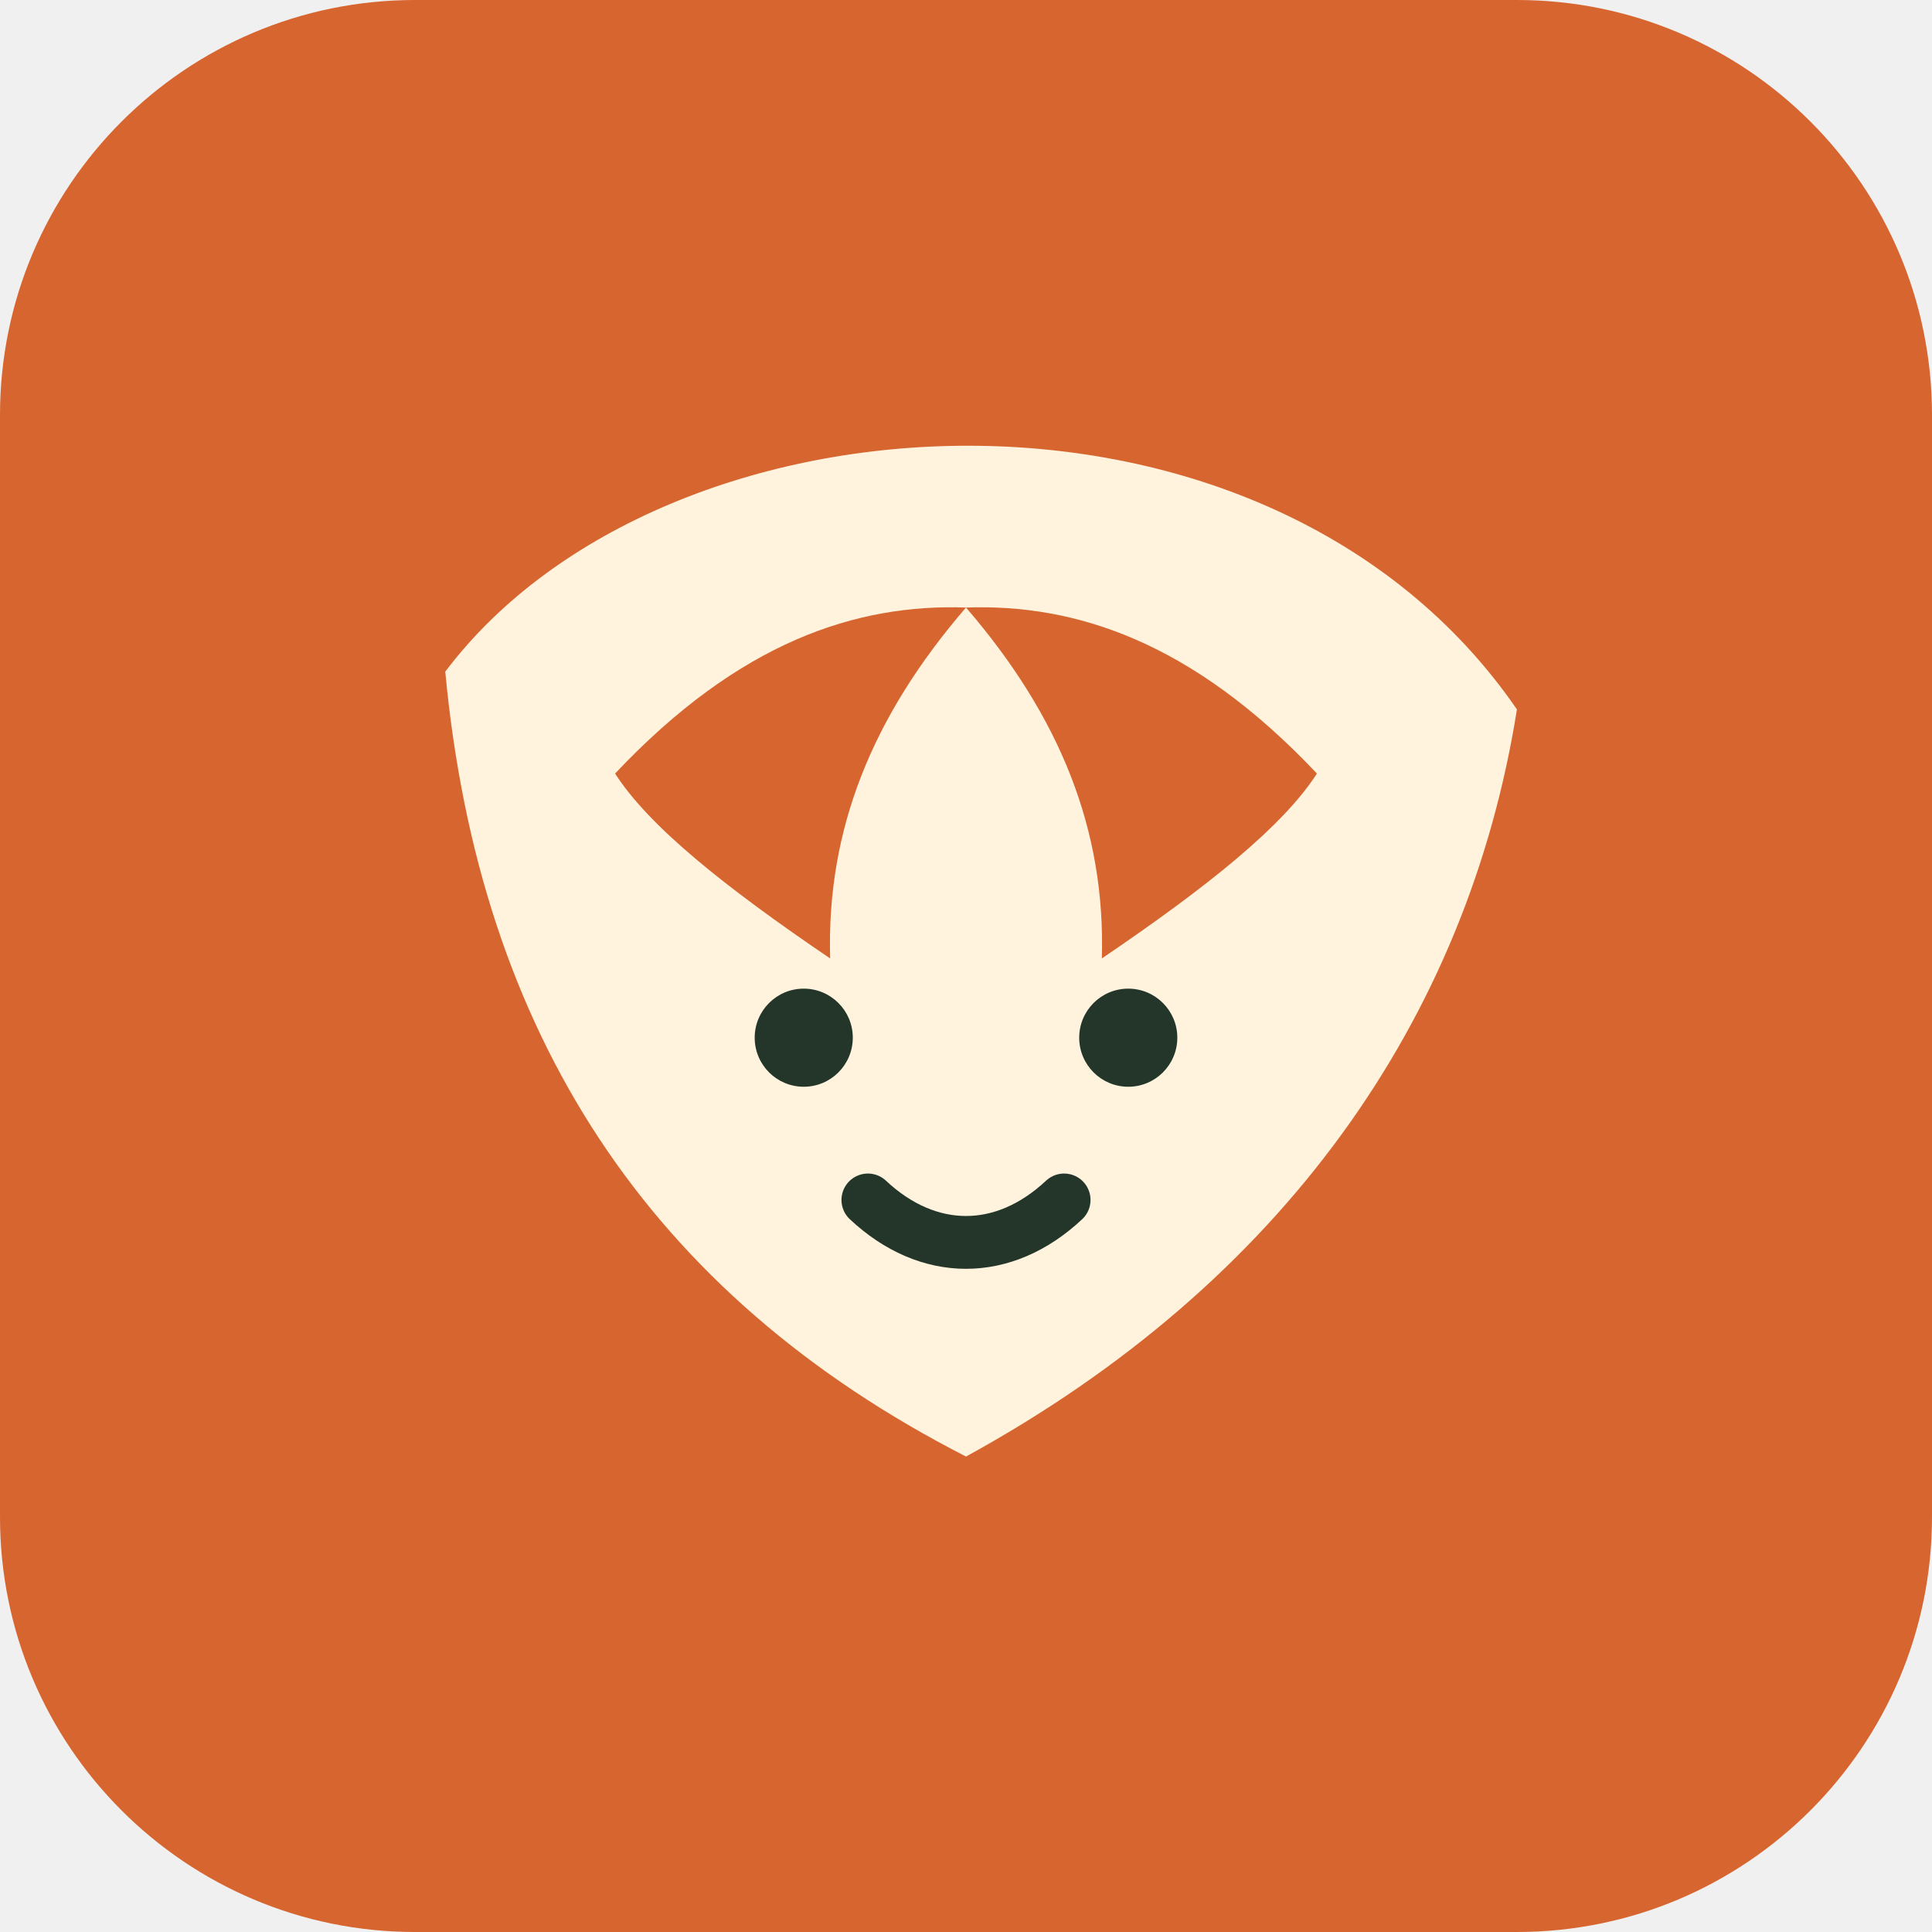
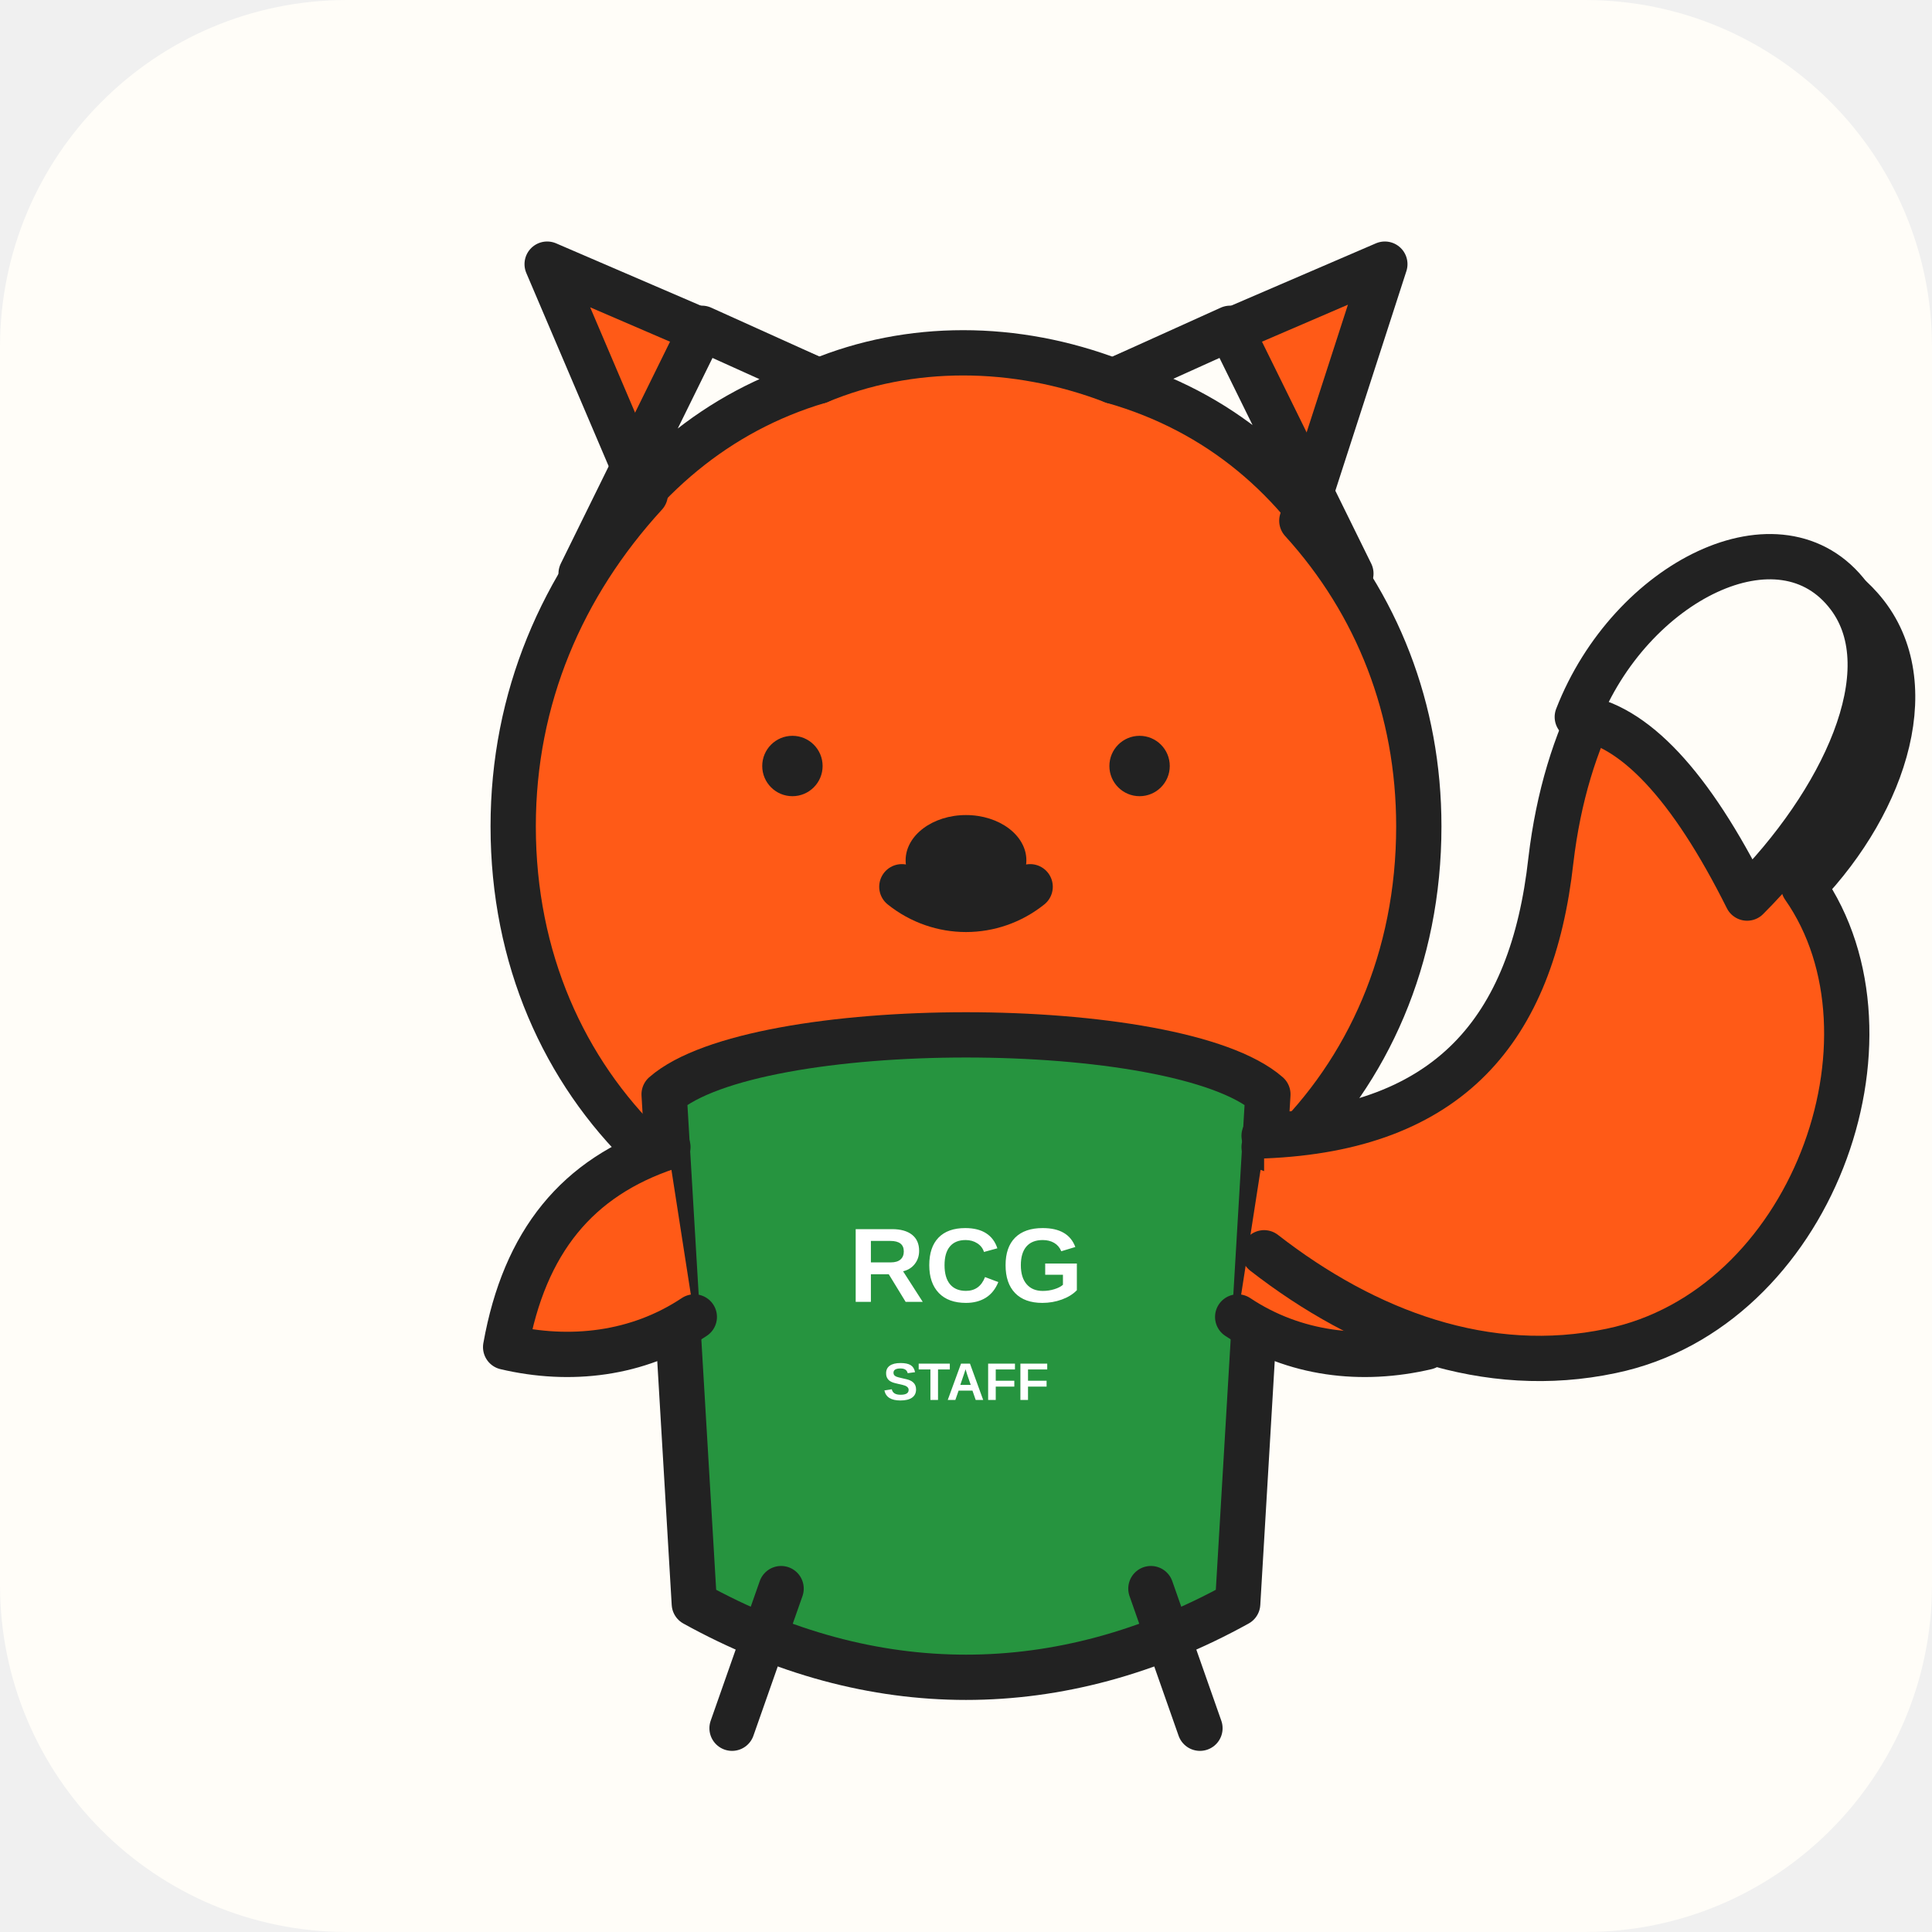
- <svg xmlns="http://www.w3.org/2000/svg" viewBox="0 0 512 512">
-   <rect width="512" height="512" rx="110" fill="#d7652f" />
-   <path d="M118 178c58-77 218-86 284 10-13 82-62 152-146 198-84-43-129-112-138-208Z" fill="#fff3de" />
-   <path d="M163 205c33-35 64-45 93-44-25 29-37 59-36 93-28-19-48-35-57-49Zm186 0c-33-35-64-45-93-44 25 29 37 59 36 93 28-19 48-35 57-49Z" fill="#d7652f" />
-   <circle cx="213" cy="275" r="13" fill="#24362a" />
-   <circle cx="299" cy="275" r="13" fill="#24362a" />
-   <path d="M230 318c16 15 36 15 52 0" fill="none" stroke="#24362a" stroke-width="14" stroke-linecap="round" />
+ <svg xmlns="http://www.w3.org/2000/svg" viewBox="0 0 512 512" role="img" aria-labelledby="title desc">
+   <rect width="512" height="512" rx="92" fill="#fffdf8" />
+   <g stroke="#222222" stroke-width="12" stroke-linecap="round" stroke-linejoin="round">
+     <path d="M171 131 145 70l72 31c24-10 52-10 78 0l72-31-22 68c20 22 31 50 31 81 0 70-54 119-120 119s-120-49-120-119c0-34 13-64 35-88Z" fill="#ff5a17" />
+     <path d="M154 152c15-25 36-43 63-51l-31-14-32 65Zm204 0c-14-25-35-43-63-51l31-14 32 65Z" fill="#fffdf8" />
+     <circle cx="210" cy="203" r="8" fill="#222222" stroke="none" />
+     <circle cx="302" cy="203" r="8" fill="#222222" stroke="none" />
+     <path d="M239 235c10 8 24 8 34 0" fill="none" />
+     <ellipse cx="256" cy="228" rx="16" ry="12" fill="#222222" stroke="none" />
+     <path d="M176 290c24-21 136-21 160 0l-8 135c-47 26-97 26-144 0l-8-135Z" fill="#26943f" />
+     <path d="M177 304c-24 8-38 25-43 53 17 4 35 2 50-8m151-45c24 8 38 25 43 53-17 4-35 2-50-8" fill="#ff5a17" />
+     <path d="M207 421 194 458m111-37 13 37" fill="none" />
+     <path d="M335 301c49-2 71-28 76-73 8-68 57-95 82-67 17 19 7 51-15 74 28 40 2 112-51 123-33 7-65-5-92-26" fill="#ff5a17" />
+     <path d="M463 238c25-25 42-60 27-80-18-24-58-4-72 32 15 2 30 18 45 48Z" fill="#fffdf8" />
+   </g>
+   <g fill="#ffffff" font-family="Arial, Helvetica, sans-serif" text-anchor="middle">
+     <text x="256" y="345" font-size="28" font-weight="800">RCG</text>
+     <text x="256" y="371" font-size="14" font-weight="700">STAFF</text>
+   </g>
</svg>
